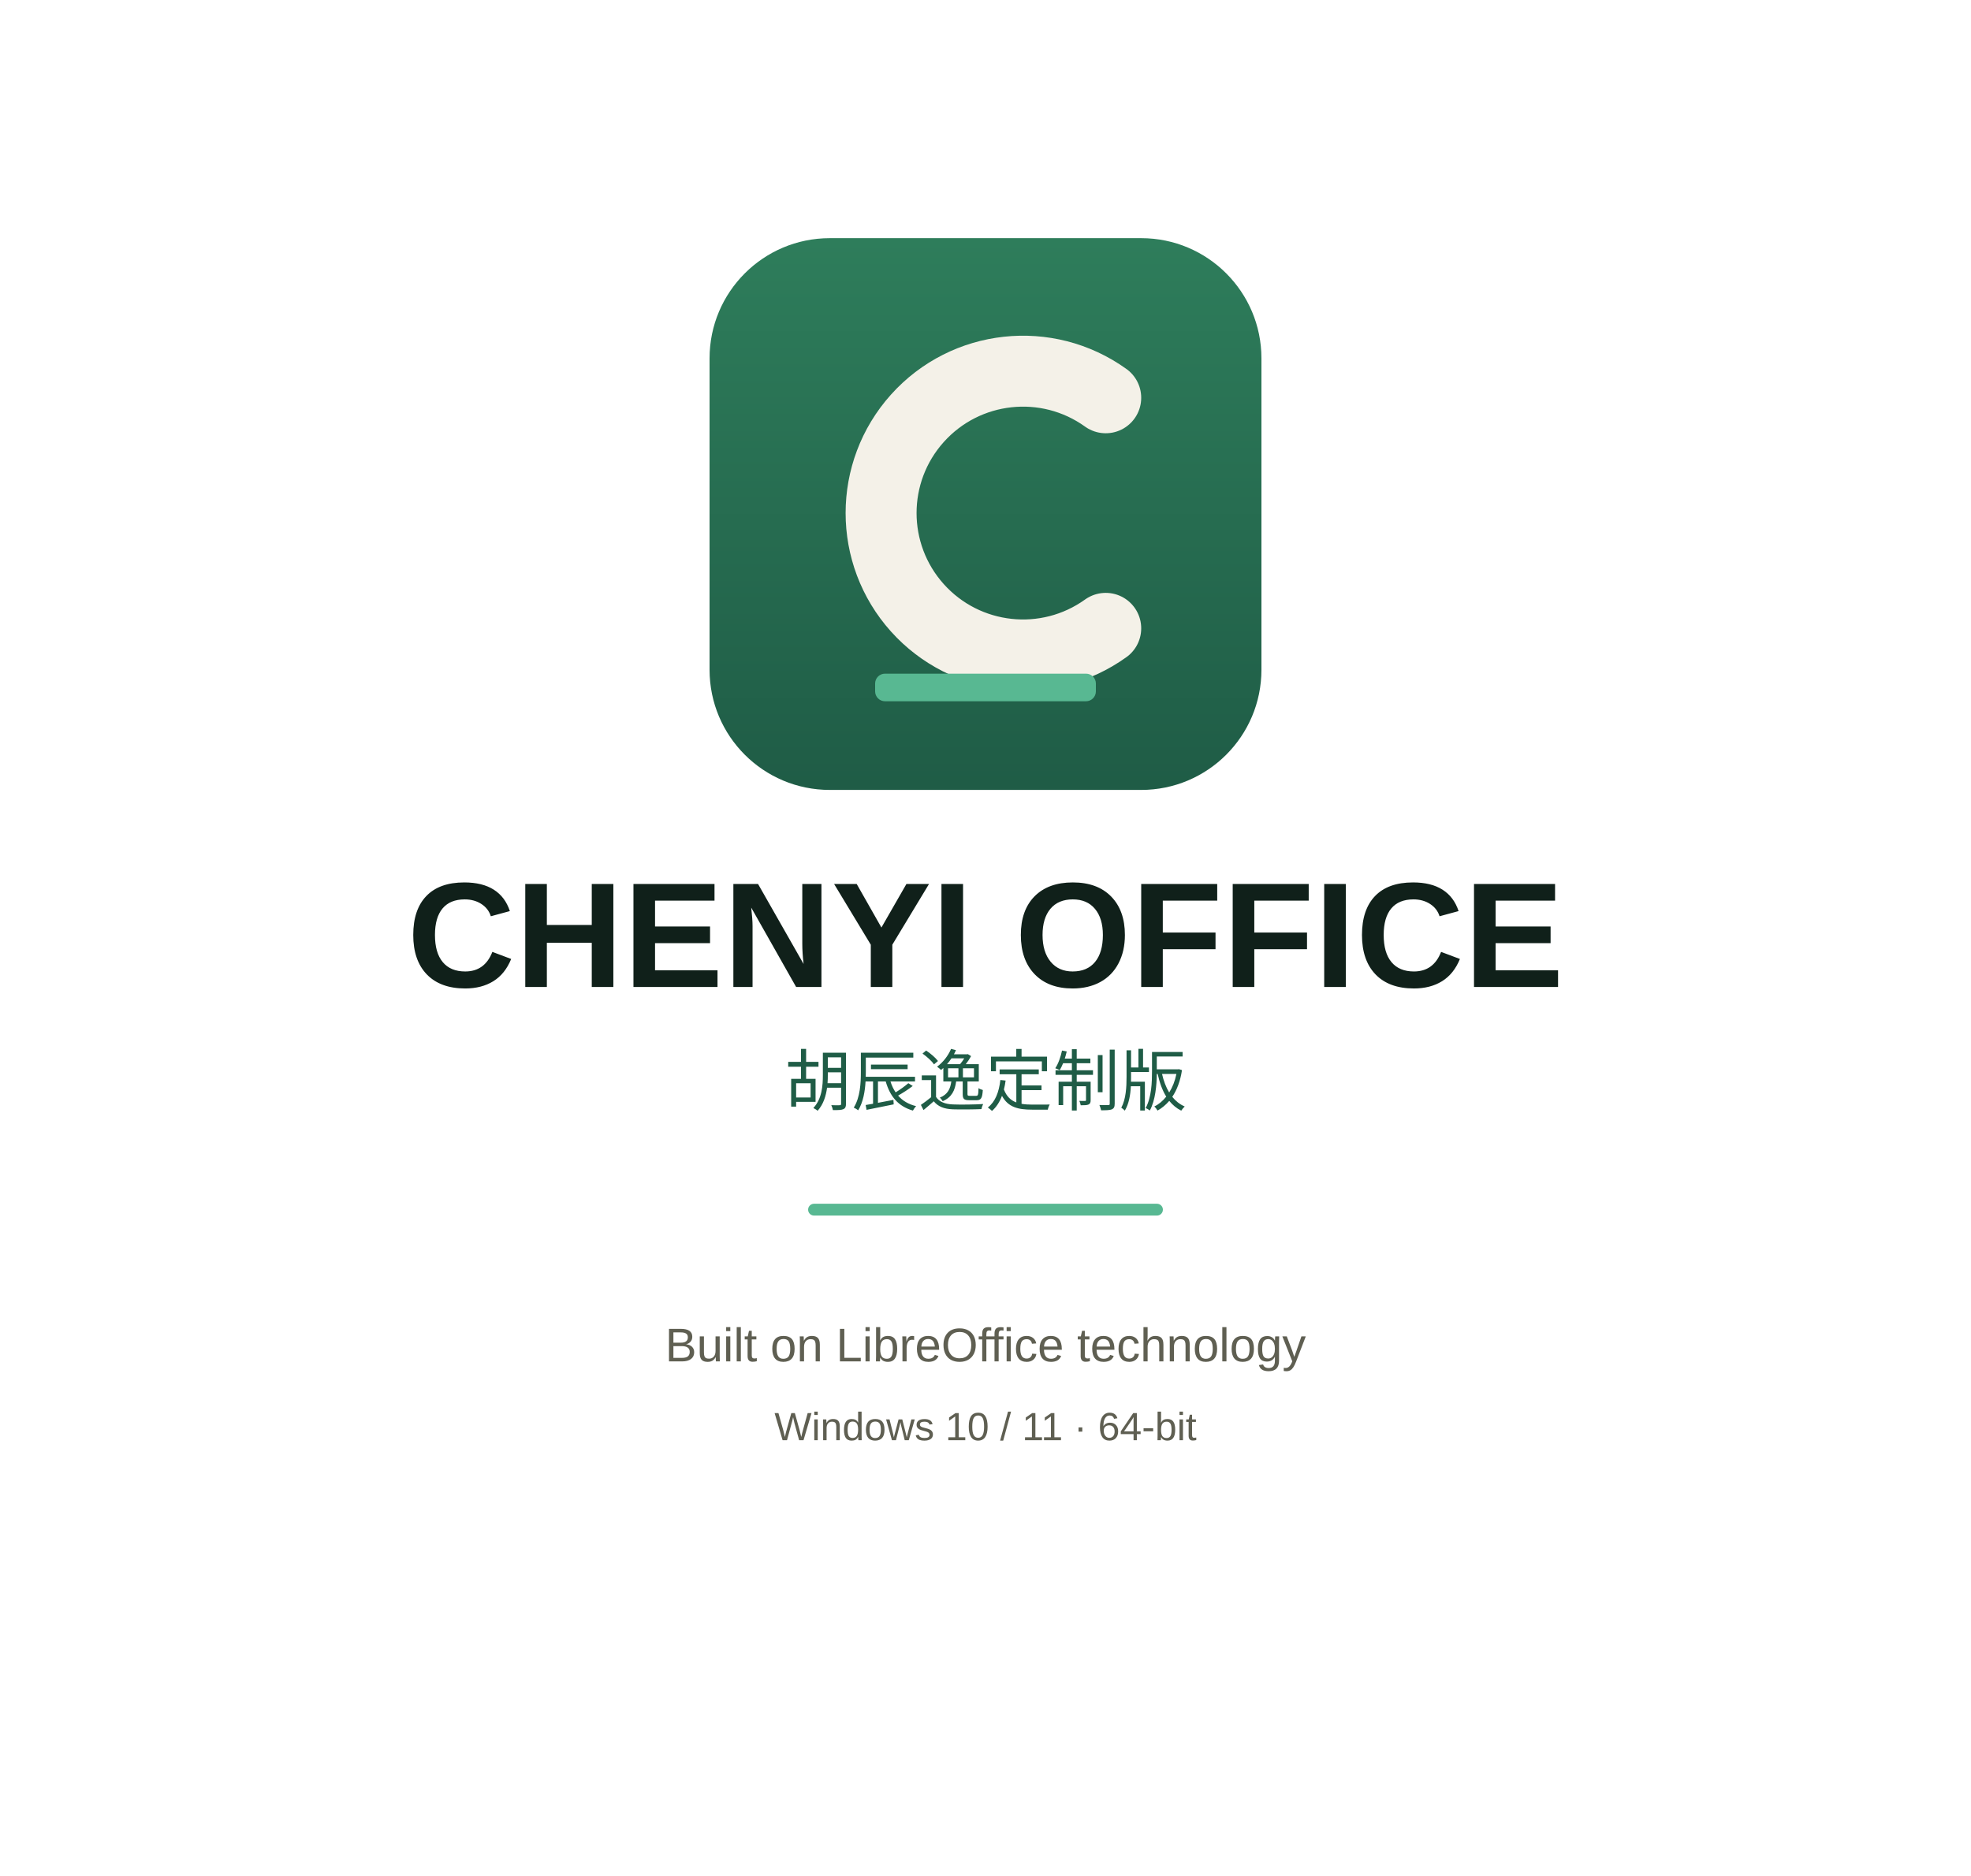
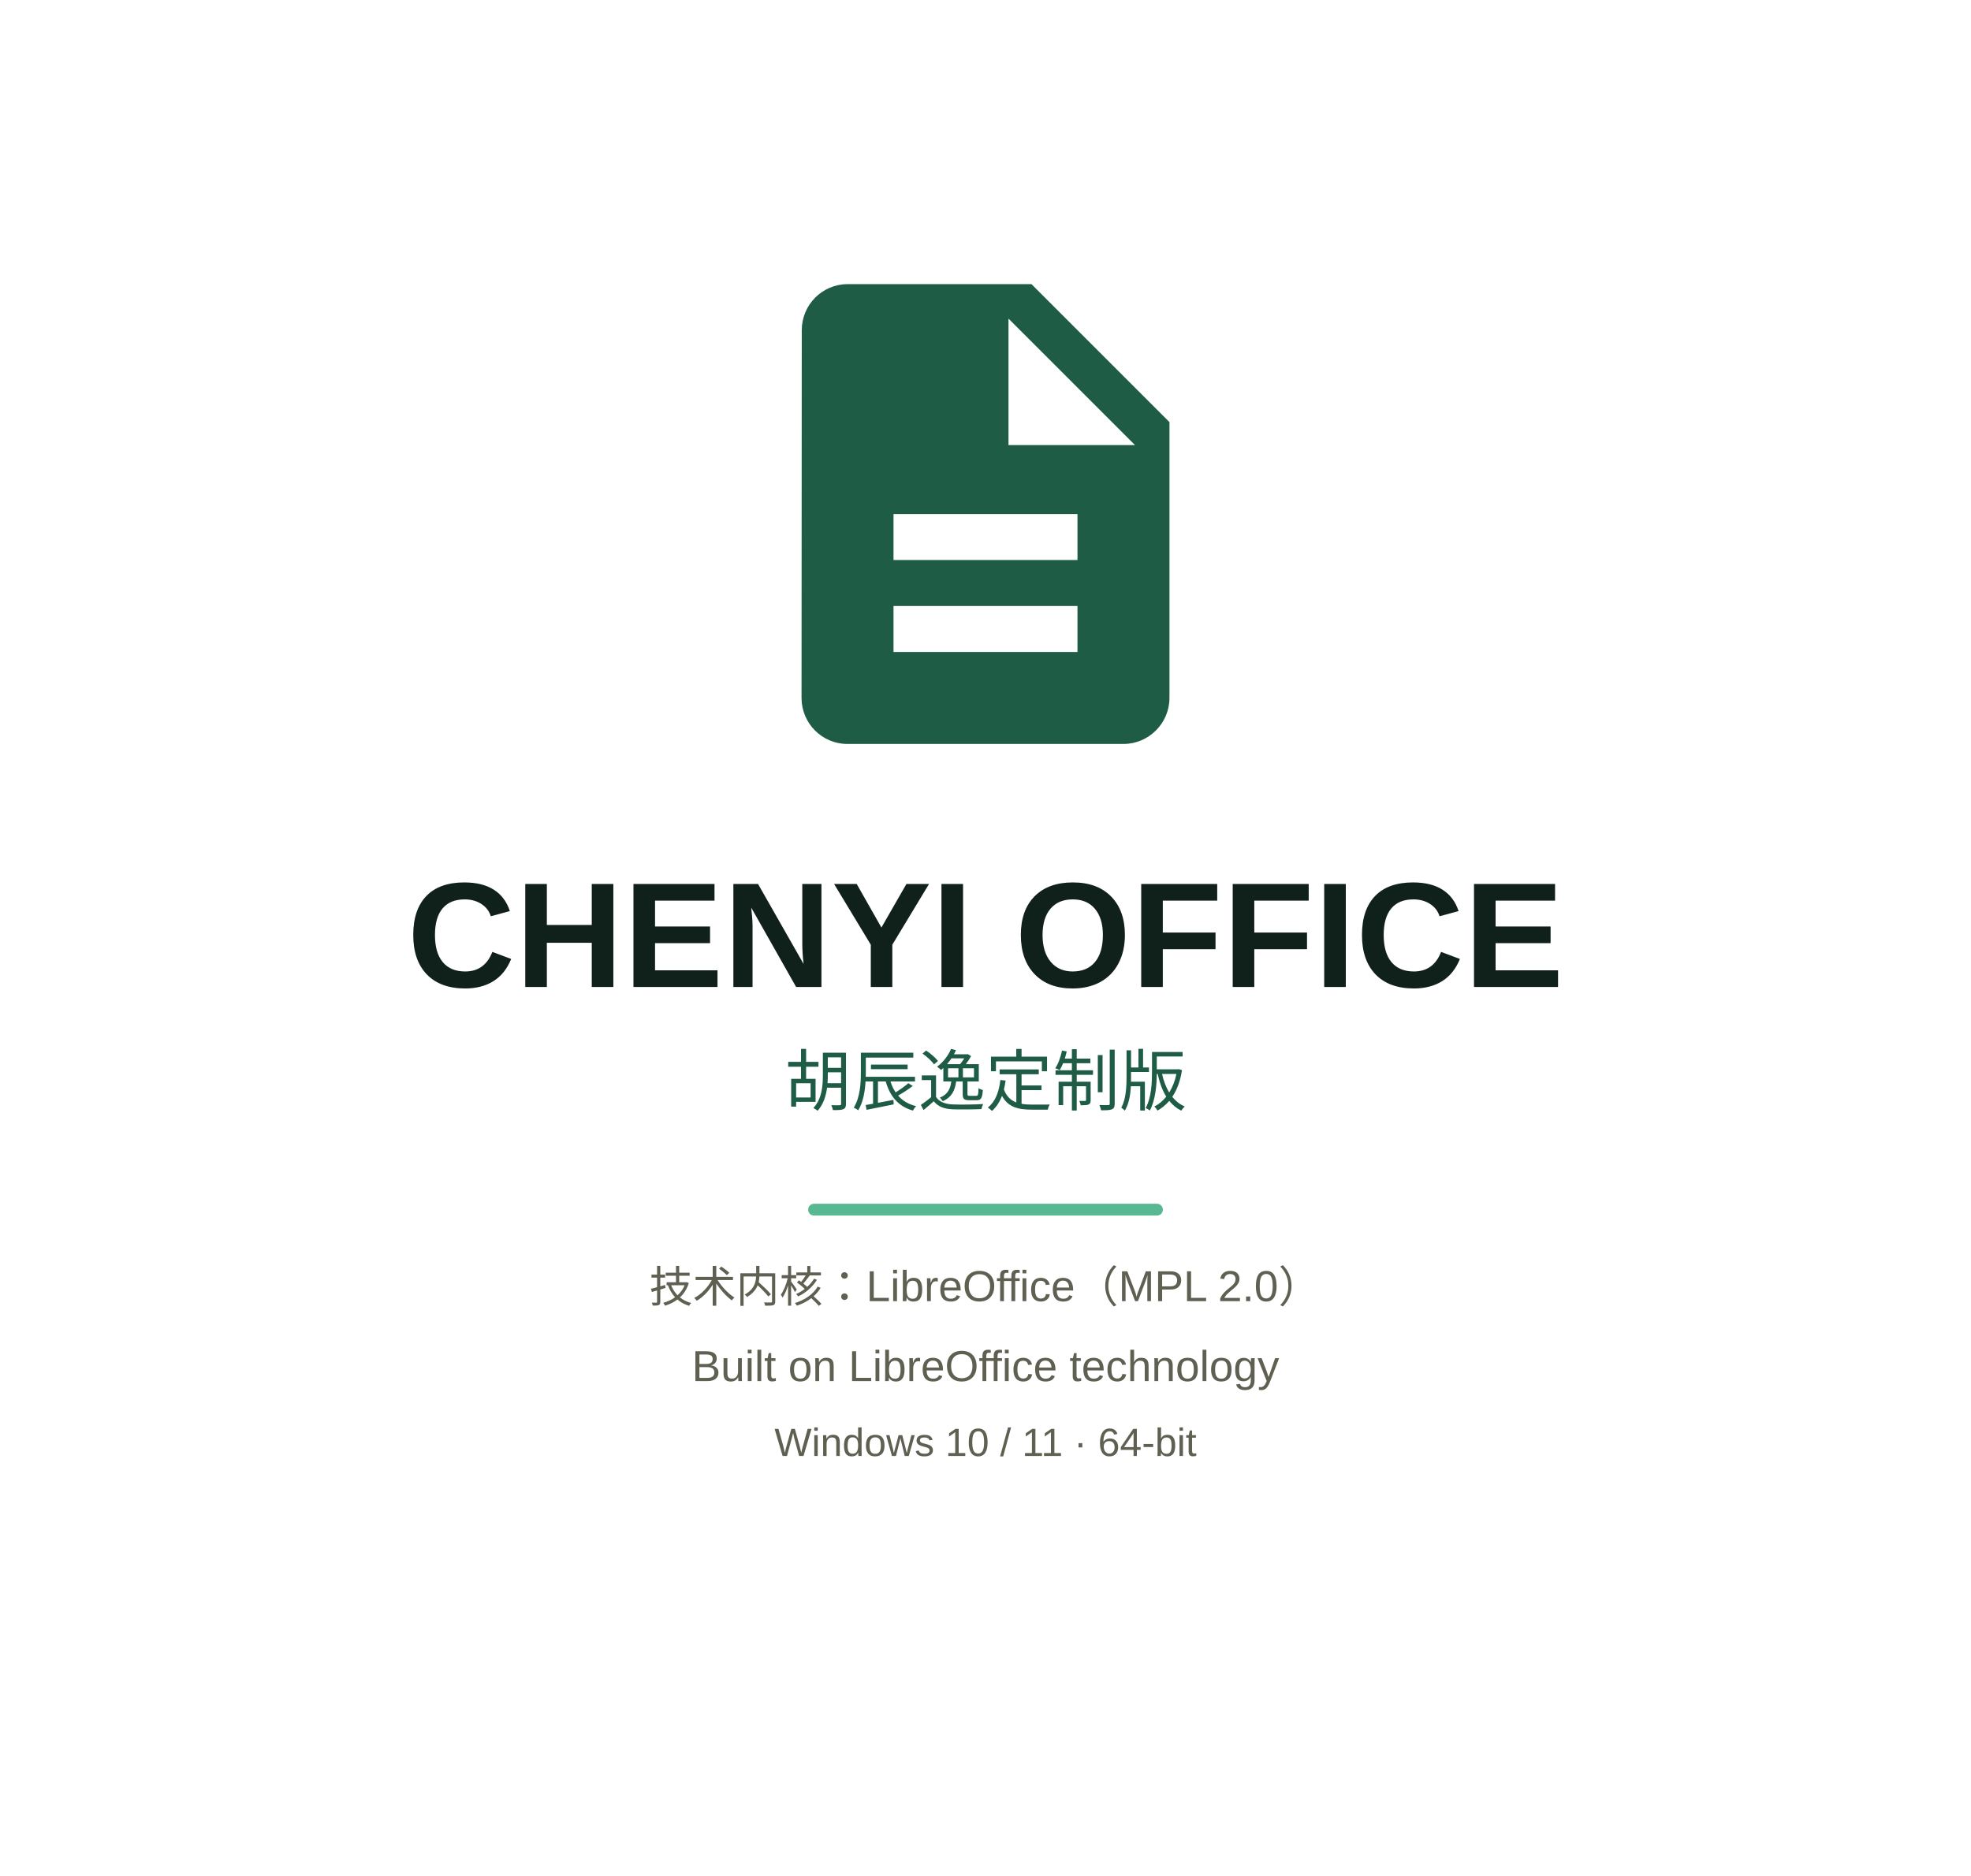
<svg xmlns="http://www.w3.org/2000/svg" width="372.724mm" height="354.728mm" viewBox="0 0 1000 950">
  <style>
    .title { font-family: "Segoe UI Semibold", "Microsoft YaHei", Arial, sans-serif; font-weight: 600; fill: #10201a; }
    .sub { font-family: "Microsoft YaHei", "Segoe UI", Arial, sans-serif; fill: #1f5c46; }
    .fine { font-family: "Segoe UI", "Microsoft YaHei", Arial, sans-serif; fill: #5f5f52; }
  </style>
-   <g transform="translate(360,120)">
-     <defs>
-       <linearGradient id="g" x1="0" y1="0" x2="0" y2="1">
-         <stop offset="0" stop-color="#2e7d5b" />
-         <stop offset="1" stop-color="#1f5c46" />
-       </linearGradient>
-     </defs>
-     <rect width="280" height="280" rx="61" fill="url(#g)" />
-     <path d="M 201 81 A 72 72 0 1 0 201 198" fill="none" stroke="#f4f1e8" stroke-width="36" stroke-linecap="round" />
-     <rect x="84" y="221" width="112" height="14" rx="5" fill="#58b892" />
+   <g transform="translate(360,120) scale(11.66667)">
+     <path fill="#1f5c46" d="M14 2H6c-1.1 0-1.99.9-1.99 2L4 20c0 1.1.89 2 1.99 2H18c1.1 0 2-.9 2-2V8l-6-6zm2 16H8v-2h8v2zm0-4H8v-2h8v2zm-3-5V3.5L18.5 9H13z" />
  </g>
  <text x="500" y="500" text-anchor="middle" font-size="76" class="title">CHENYI OFFICE</text>
  <text x="500" y="560" text-anchor="middle" font-size="34" class="sub">胡辰逸定制版</text>
  <rect x="410" y="610" width="180" height="6" rx="3" fill="#58b892" />
-   <text x="500" y="690" text-anchor="middle" font-size="24" class="fine">Built on LibreOffice technology</text>
-   <text x="500" y="730" text-anchor="middle" font-size="20" class="fine">Windows 10 / 11  ·  64-bit</text>
+   <text x="500" y="660" text-anchor="middle" font-size="22" class="fine">技术内核：LibreOffice（MPL 2.0）</text>
+   <text x="500" y="700" text-anchor="middle" font-size="22" class="fine">Built on LibreOffice technology</text>
+   <text x="500" y="738" text-anchor="middle" font-size="20" class="fine">Windows 10 / 11  ·  64-bit</text>
</svg>
